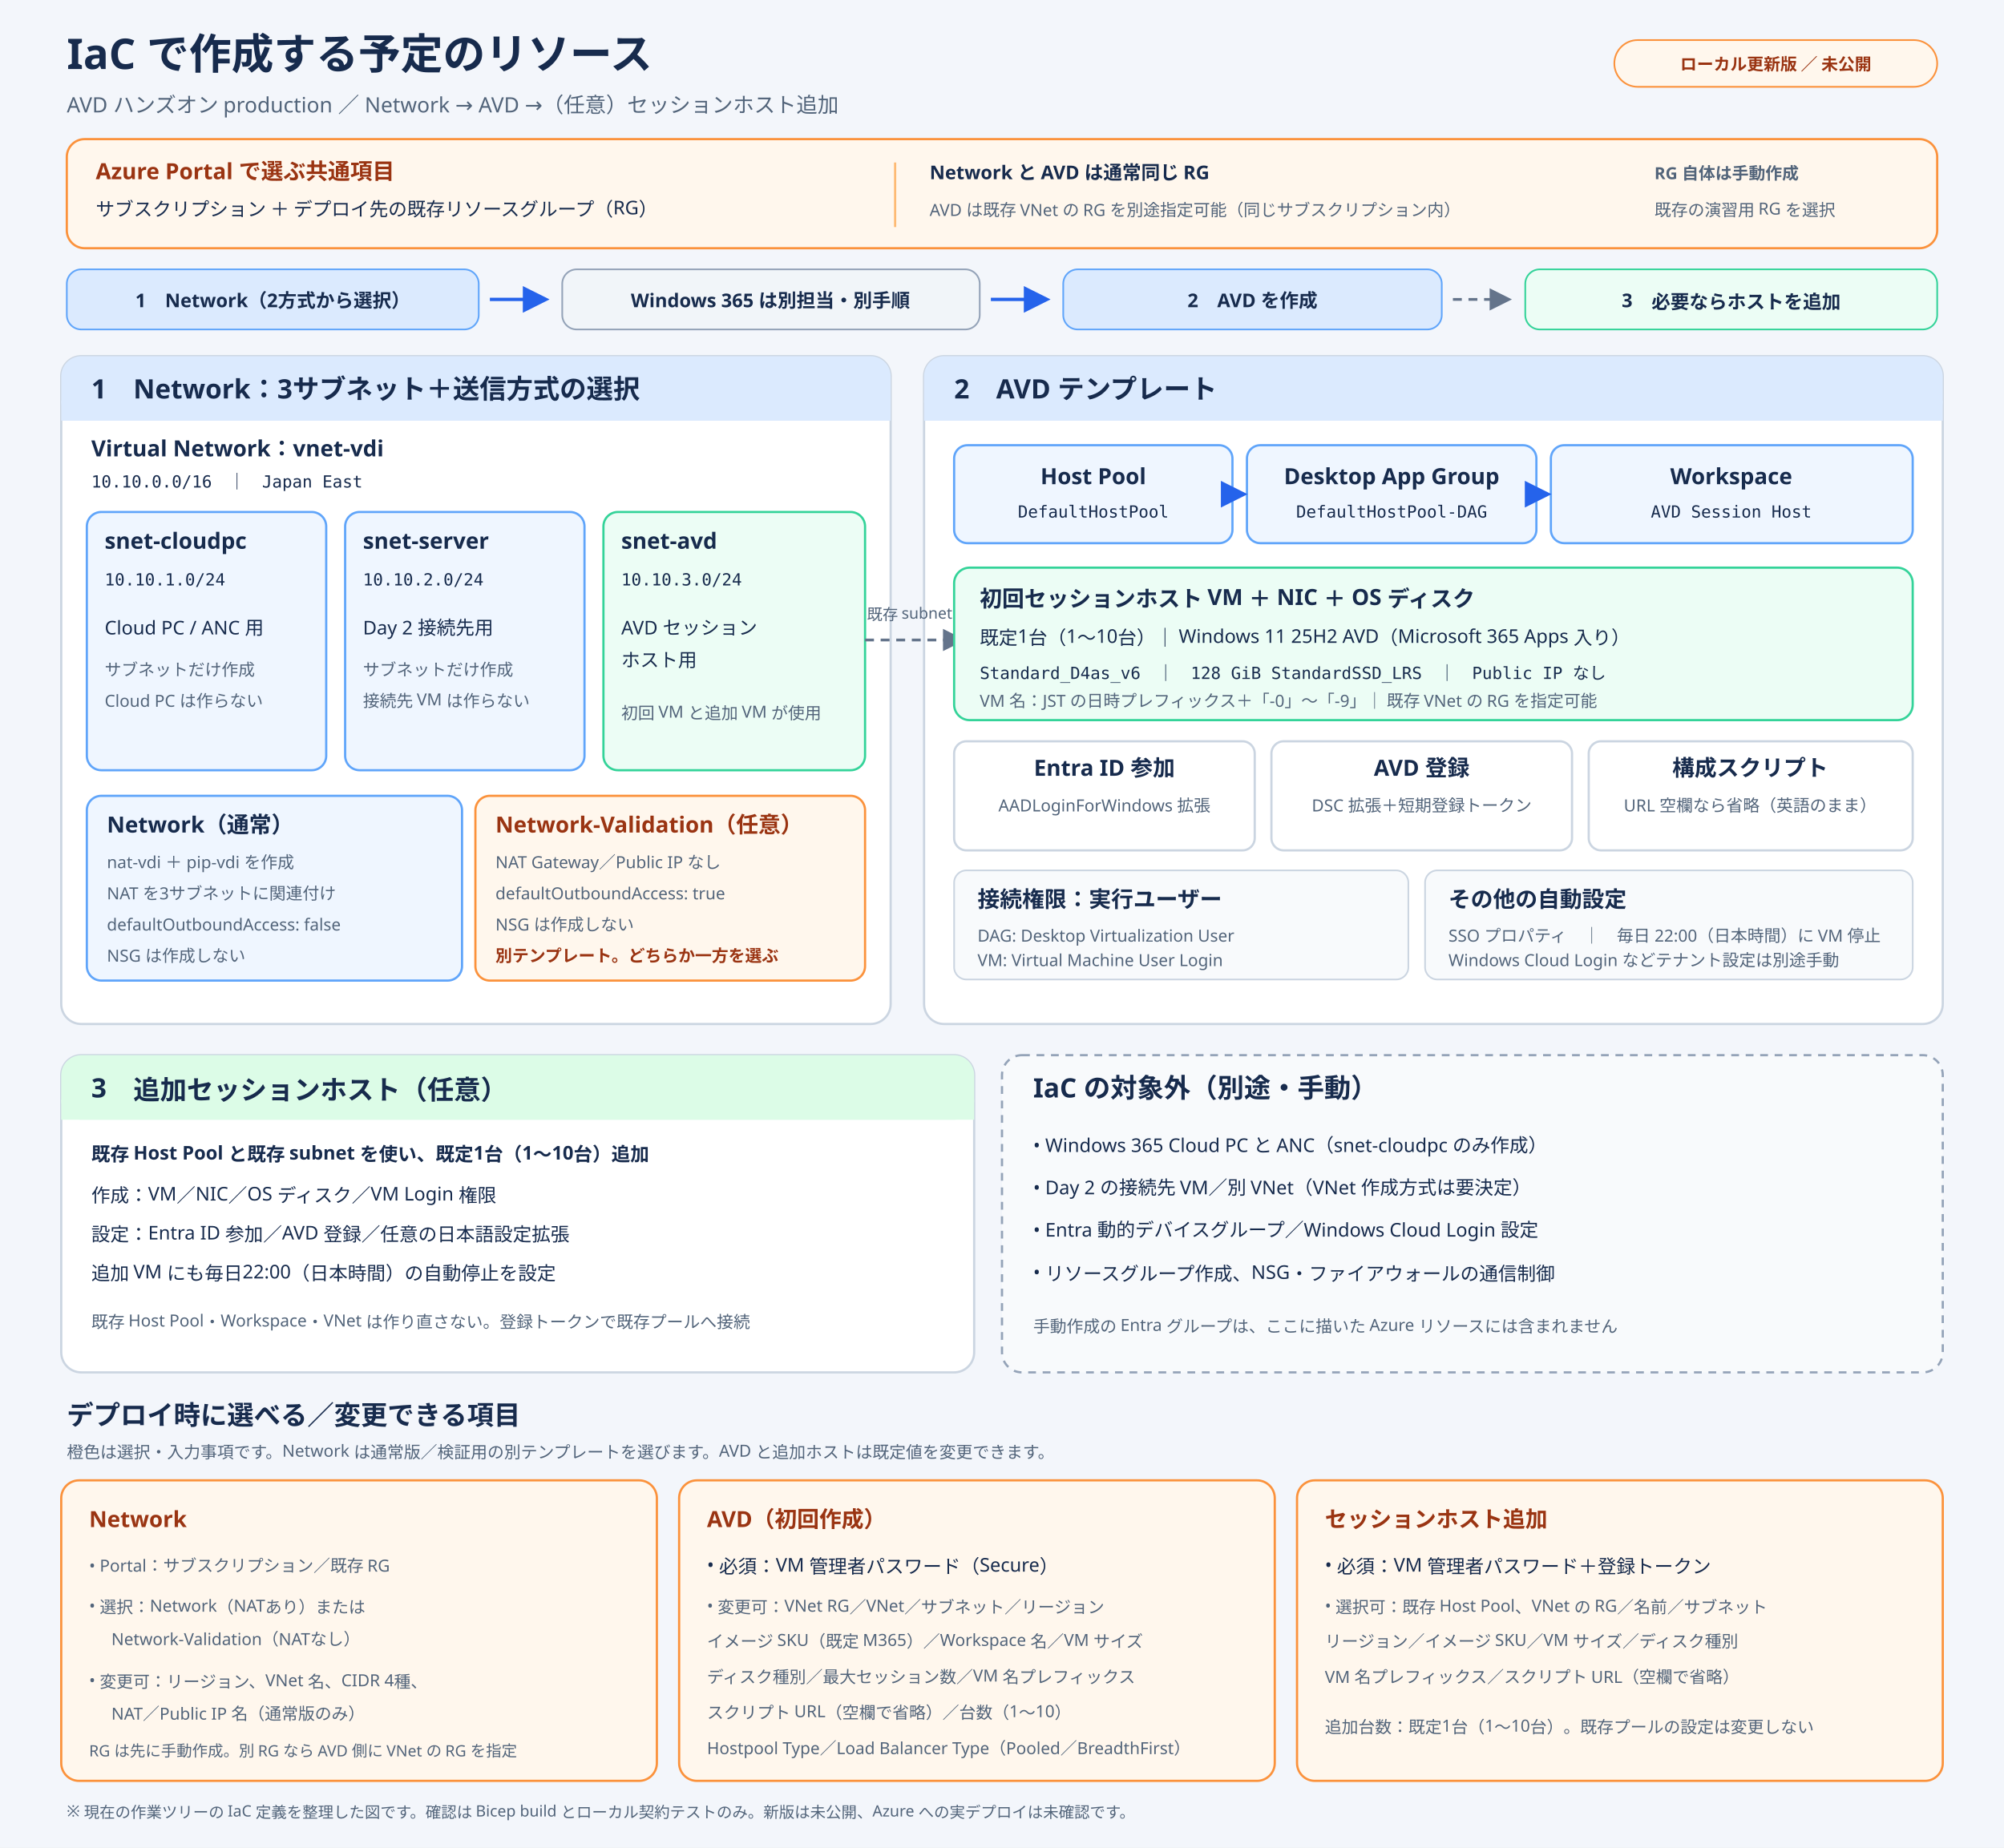
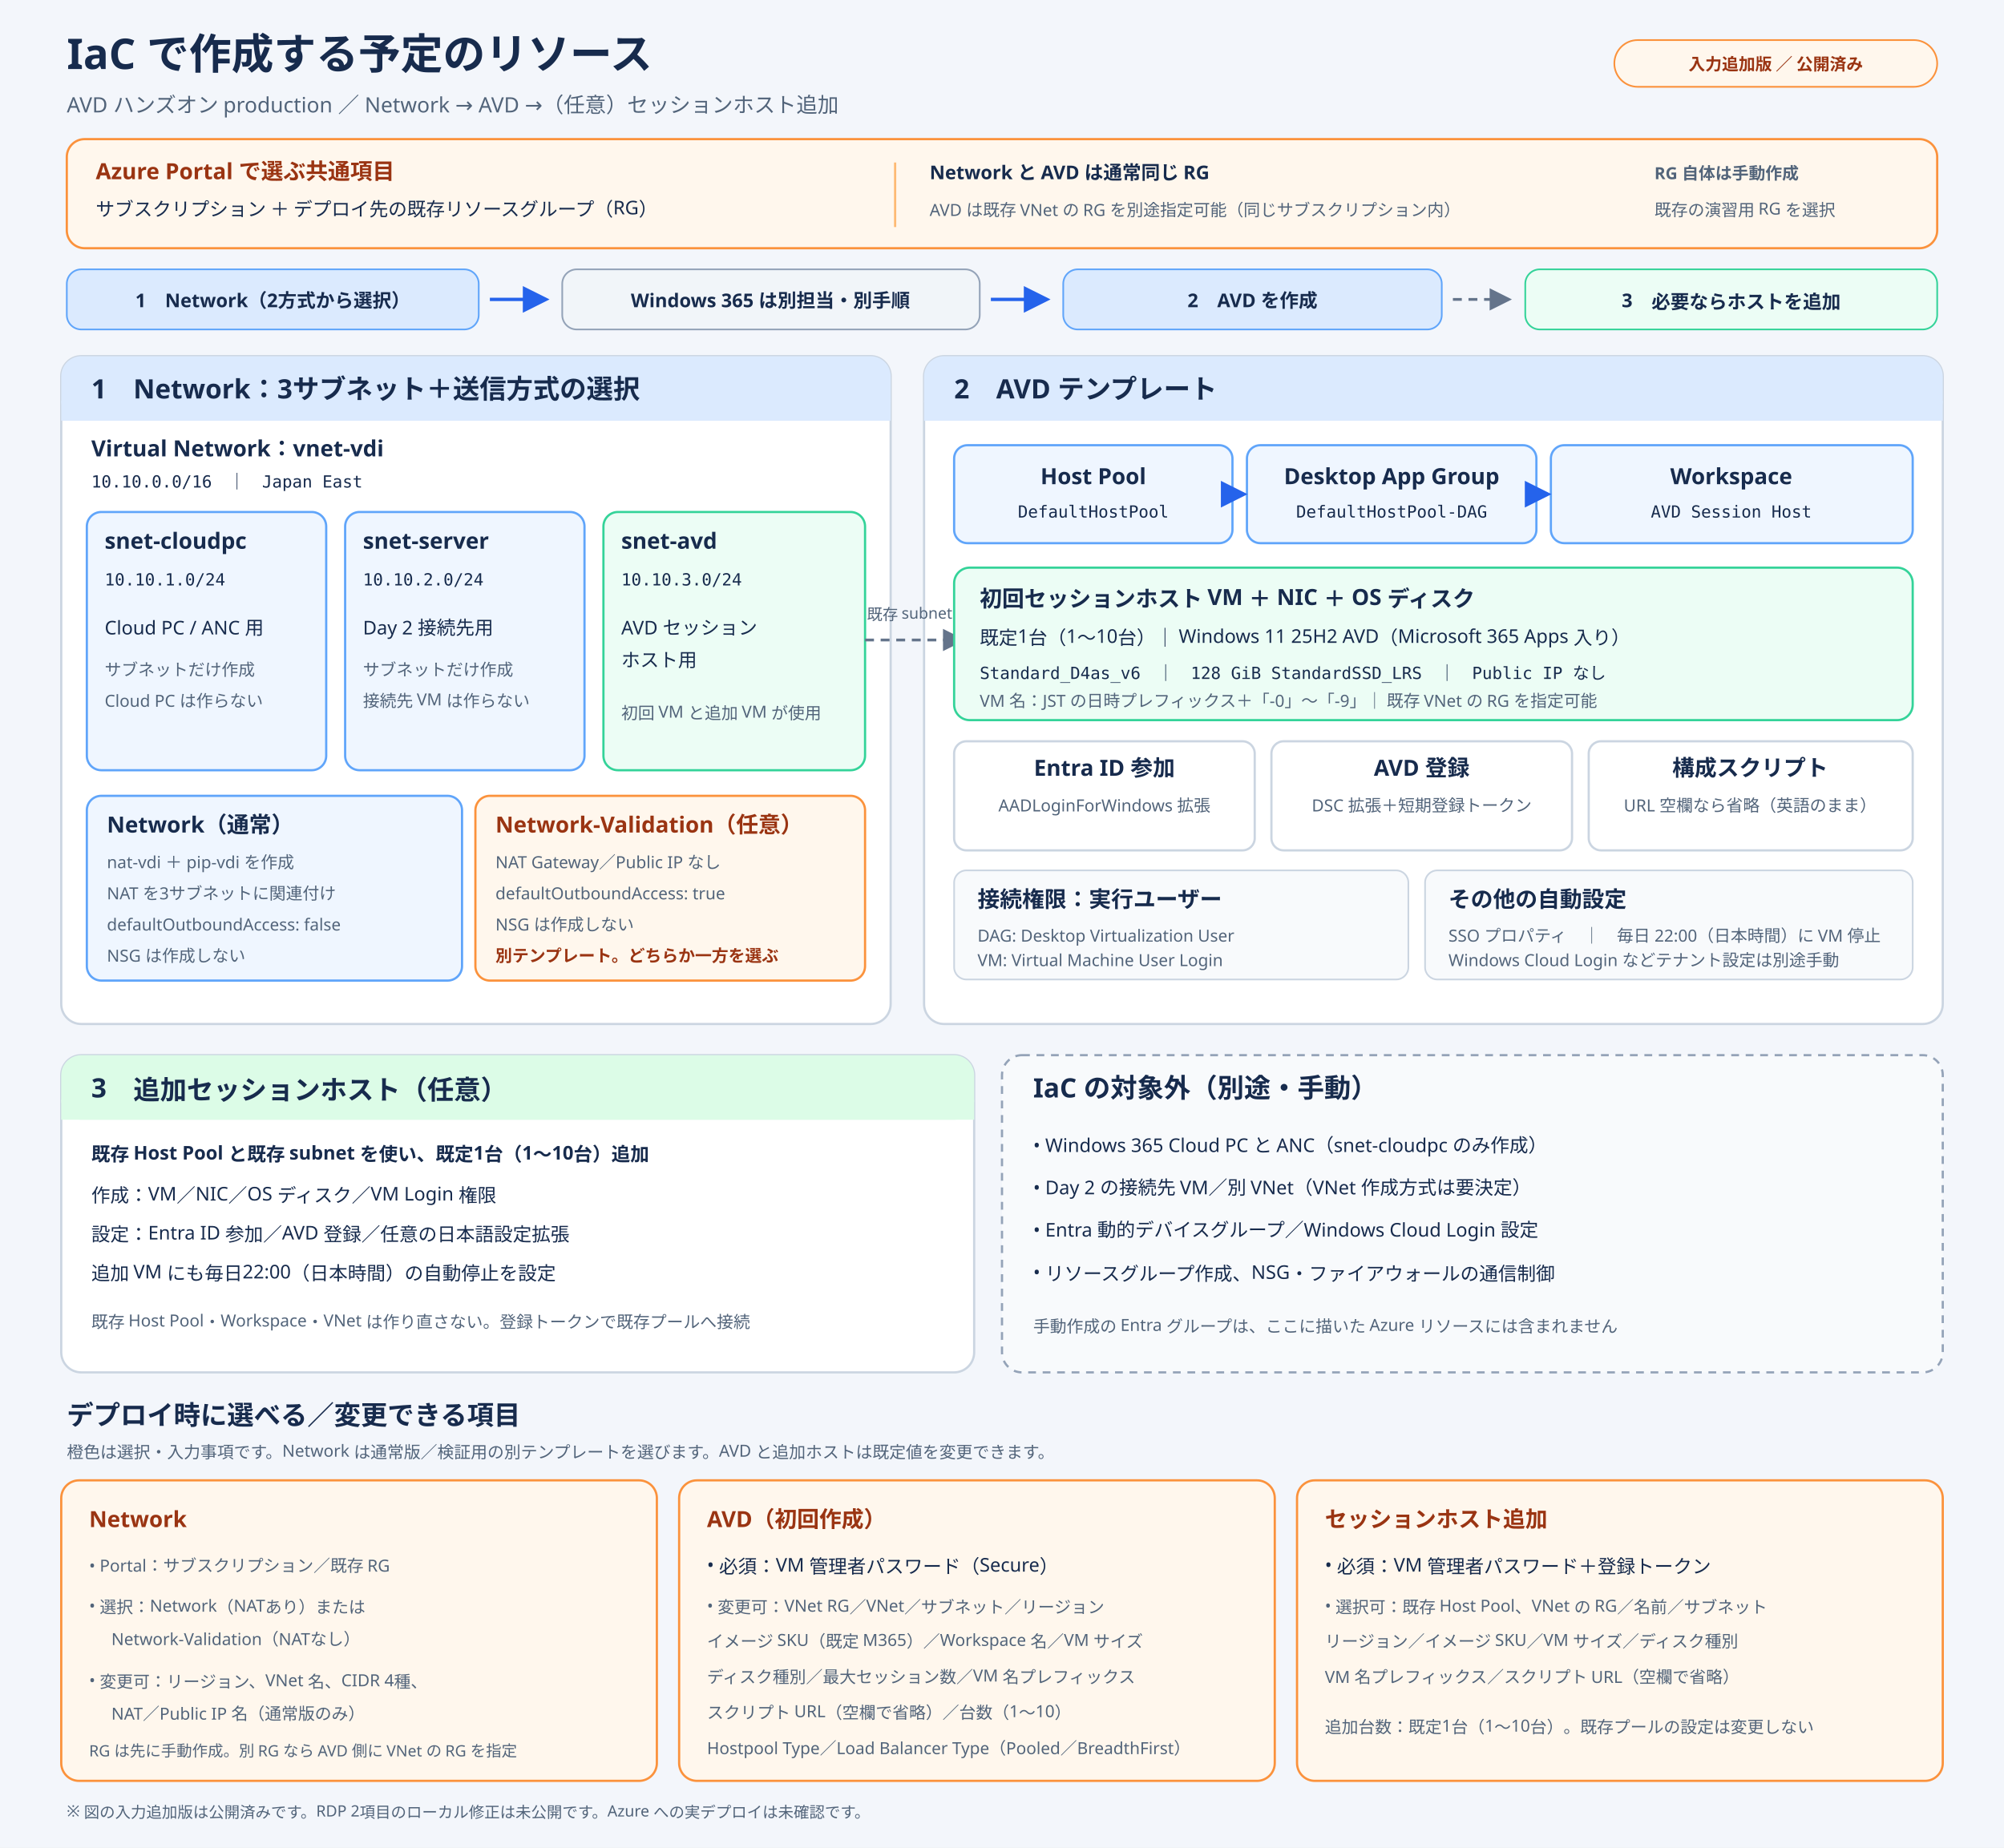
<svg xmlns="http://www.w3.org/2000/svg" width="1800" height="1660" viewBox="0 0 1800 1660" role="img" aria-labelledby="title desc">
  <defs>
    <marker id="arrowBlue" viewBox="0 0 10 10" refX="8.5" refY="5" markerWidth="8" markerHeight="8" orient="auto-start-reverse">
      <path d="M 0 0 L 10 5 L 0 10 z" fill="#2563eb" />
    </marker>
    <marker id="arrowSlate" viewBox="0 0 10 10" refX="8.5" refY="5" markerWidth="8" markerHeight="8" orient="auto-start-reverse">
      <path d="M 0 0 L 10 5 L 0 10 z" fill="#64748b" />
    </marker>
    <style>
      text { font-family: "Yu Gothic UI", "Meiryo", sans-serif; fill: #172b4d; }
      .title { font-size: 38px; font-weight: 700; }
      .subtitle { font-size: 19px; fill: #52647a; }
      .section { font-size: 24px; font-weight: 700; }
      .heading { font-size: 20px; font-weight: 700; }
      .body { font-size: 17px; }
      .small { font-size: 15px; fill: #52647a; }
      .tiny { font-size: 14px; fill: #52647a; }
      .code { font-family: Consolas, "Yu Gothic UI", monospace; font-size: 15px; fill: #172b4d; }
      .card { fill: #ffffff; stroke: #cbd5e1; stroke-width: 2; }
      .blue-card { fill: #eff6ff; stroke: #60a5fa; stroke-width: 2; }
      .green-card { fill: #ecfdf5; stroke: #34d399; stroke-width: 2; }
      .orange-card { fill: #fff7ed; stroke: #fb923c; stroke-width: 2; }
      .gray-card { fill: #f8fafc; stroke: #94a3b8; stroke-width: 2; stroke-dasharray: 7 6; }
      .line { stroke: #2563eb; stroke-width: 3; fill: none; marker-end: url(#arrowBlue); }
      .ref-line { stroke: #64748b; stroke-width: 2.5; fill: none; stroke-dasharray: 8 6; marker-end: url(#arrowSlate); }
    </style>
  </defs>
  <rect width="1800" height="1660" fill="#f3f6fb" />
  <text x="60" y="62" class="title">IaC で作成する予定のリソース</text>
  <text x="60" y="101" class="subtitle">AVD ハンズオン production ／ Network → AVD →（任意）セッションホスト追加</text>
  <rect x="1450" y="36" width="290" height="42" rx="21" fill="#fff7ed" stroke="#fb923c" stroke-width="1.5" />
-   <text x="1595" y="63" text-anchor="middle" class="small" style="font-weight:700;fill:#9a3412">ローカル更新版 ／ 未公開</text>
+   <text x="1595" y="63" text-anchor="middle" class="small" style="font-weight:700;fill:#9a3412">入力追加版 ／ 公開済み</text>
  <rect x="60" y="125" width="1680" height="98" rx="16" class="orange-card" />
  <text x="86" y="161" class="heading" style="fill:#9a3412">Azure Portal で選ぶ共通項目</text>
  <text x="86" y="194" class="body">サブスクリプション ＋ デプロイ先の既存リソースグループ（RG）</text>
  <line x1="804" y1="146" x2="804" y2="204" stroke="#fdba74" stroke-width="2" />
  <text x="835" y="161" class="body" style="font-weight:700">Network と AVD は通常同じ RG</text>
  <text x="835" y="194" class="small">AVD は既存 VNet の RG を別途指定可能（同じサブスクリプション内）</text>
  <text x="1486" y="161" class="small" style="font-weight:700">RG 自体は手動作成</text>
  <text x="1486" y="194" class="small">既存の演習用 RG を選択</text>
  <g>
    <rect x="60" y="242" width="370" height="54" rx="13" fill="#dbeafe" stroke="#60a5fa" stroke-width="1.5" />
    <text x="245" y="276" text-anchor="middle" class="body" style="font-weight:700">1　Network（2方式から選択）</text>
    <line x1="440" y1="269" x2="490" y2="269" class="line" />
    <rect x="505" y="242" width="375" height="54" rx="13" fill="#f1f5f9" stroke="#94a3b8" stroke-width="1.5" />
    <text x="692" y="276" text-anchor="middle" class="body" style="font-weight:700">Windows 365 は別担当・別手順</text>
    <line x1="890" y1="269" x2="940" y2="269" class="line" />
    <rect x="955" y="242" width="340" height="54" rx="13" fill="#dbeafe" stroke="#60a5fa" stroke-width="1.5" />
    <text x="1125" y="276" text-anchor="middle" class="body" style="font-weight:700">2　AVD を作成</text>
    <line x1="1305" y1="269" x2="1355" y2="269" class="ref-line" />
    <rect x="1370" y="242" width="370" height="54" rx="13" fill="#ecfdf5" stroke="#34d399" stroke-width="1.5" />
    <text x="1555" y="276" text-anchor="middle" class="body" style="font-weight:700">3　必要ならホストを追加</text>
  </g>
  <rect x="55" y="320" width="745" height="600" rx="18" class="card" />
  <rect x="55" y="320" width="745" height="58" rx="18" fill="#dbeafe" />
  <path d="M55 360 v18 h745 v-18" fill="#dbeafe" />
  <text x="82" y="358" class="section">1　Network：3サブネット＋送信方式の選択</text>
  <text x="82" y="410" class="heading">Virtual Network：vnet-vdi</text>
  <text x="82" y="438" class="code">10.10.0.0/16　｜　Japan East</text>
  <rect x="78" y="460" width="215" height="232" rx="13" class="blue-card" />
  <text x="94" y="493" class="heading">snet-cloudpc</text>
  <text x="94" y="526" class="code">10.10.1.0/24</text>
  <text x="94" y="570" class="body">Cloud PC / ANC 用</text>
  <text x="94" y="607" class="small">サブネットだけ作成</text>
  <text x="94" y="635" class="small">Cloud PC は作らない</text>
  <rect x="310" y="460" width="215" height="232" rx="13" class="blue-card" />
  <text x="326" y="493" class="heading">snet-server</text>
  <text x="326" y="526" class="code">10.10.2.0/24</text>
  <text x="326" y="570" class="body">Day 2 接続先用</text>
  <text x="326" y="607" class="small">サブネットだけ作成</text>
  <text x="326" y="635" class="small">接続先 VM は作らない</text>
  <rect x="542" y="460" width="235" height="232" rx="13" class="green-card" />
  <text x="558" y="493" class="heading">snet-avd</text>
  <text x="558" y="526" class="code">10.10.3.0/24</text>
  <text x="558" y="570" class="body">AVD セッション</text>
  <text x="558" y="599" class="body">ホスト用</text>
  <text x="558" y="646" class="small">初回 VM と追加 VM が使用</text>
  <rect x="78" y="715" width="337" height="166" rx="13" class="blue-card" />
  <text x="96" y="748" class="heading">Network（通常）</text>
  <text x="96" y="780" class="small">nat-vdi ＋ pip-vdi を作成</text>
  <text x="96" y="808" class="small">NAT を3サブネットに関連付け</text>
  <text x="96" y="836" class="small">defaultOutboundAccess: false</text>
  <text x="96" y="864" class="small">NSG は作成しない</text>
  <rect x="427" y="715" width="350" height="166" rx="13" class="orange-card" />
  <text x="445" y="748" class="heading" style="fill:#9a3412">Network-Validation（任意）</text>
  <text x="445" y="780" class="small">NAT Gateway／Public IP なし</text>
  <text x="445" y="808" class="small">defaultOutboundAccess: true</text>
  <text x="445" y="836" class="small">NSG は作成しない</text>
  <text x="445" y="864" class="small" style="font-weight:700;fill:#9a3412">別テンプレート。どちらか一方を選ぶ</text>
  <rect x="830" y="320" width="915" height="600" rx="18" class="card" />
  <rect x="830" y="320" width="915" height="58" rx="18" fill="#dbeafe" />
  <path d="M830 360 v18 h915 v-18" fill="#dbeafe" />
  <text x="857" y="358" class="section">2　AVD テンプレート</text>
  <path d="M777 575 H864" class="ref-line" />
  <text x="817" y="557" text-anchor="middle" class="tiny">既存 subnet</text>
  <rect x="857" y="400" width="250" height="88" rx="12" class="blue-card" />
  <text x="982" y="435" text-anchor="middle" class="heading">Host Pool</text>
  <text x="982" y="465" text-anchor="middle" class="code">DefaultHostPool</text>
  <rect x="1120" y="400" width="260" height="88" rx="12" class="blue-card" />
  <text x="1250" y="435" text-anchor="middle" class="heading">Desktop App Group</text>
  <text x="1250" y="465" text-anchor="middle" class="code">DefaultHostPool-DAG</text>
  <rect x="1393" y="400" width="325" height="88" rx="12" class="blue-card" />
  <text x="1555" y="435" text-anchor="middle" class="heading">Workspace</text>
  <text x="1555" y="465" text-anchor="middle" class="code">AVD Session Host</text>
  <line x1="1108" y1="444" x2="1117" y2="444" class="line" />
  <line x1="1381" y1="444" x2="1390" y2="444" class="line" />
  <rect x="857" y="510" width="861" height="137" rx="14" class="green-card" />
  <text x="880" y="545" class="heading">初回セッションホスト VM ＋ NIC ＋ OS ディスク</text>
  <text x="880" y="579" class="body">既定1台（1～10台）｜ Windows 11 25H2 AVD（Microsoft 365 Apps 入り）</text>
  <text x="880" y="610" class="code">Standard_D4as_v6　｜　128 GiB StandardSSD_LRS　｜　Public IP なし</text>
  <text x="880" y="635" class="small">VM 名：JST の日時プレフィックス＋「-0」～「-9」｜ 既存 VNet の RG を指定可能</text>
  <rect x="857" y="666" width="270" height="98" rx="11" class="card" />
  <text x="992" y="697" text-anchor="middle" class="heading">Entra ID 参加</text>
  <text x="992" y="729" text-anchor="middle" class="small">AADLoginForWindows 拡張</text>
  <rect x="1142" y="666" width="270" height="98" rx="11" class="card" />
  <text x="1277" y="697" text-anchor="middle" class="heading">AVD 登録</text>
  <text x="1277" y="729" text-anchor="middle" class="small">DSC 拡張＋短期登録トークン</text>
  <rect x="1427" y="666" width="291" height="98" rx="11" class="card" />
  <text x="1572" y="697" text-anchor="middle" class="heading">構成スクリプト</text>
  <text x="1572" y="729" text-anchor="middle" class="small">URL 空欄なら省略（英語のまま）</text>
  <rect x="857" y="782" width="408" height="98" rx="11" fill="#f8fafc" stroke="#cbd5e1" stroke-width="1.5" />
  <text x="878" y="815" class="heading">接続権限：実行ユーザー</text>
  <text x="878" y="846" class="small">DAG: Desktop Virtualization User</text>
  <text x="878" y="868" class="small">VM: Virtual Machine User Login</text>
  <rect x="1280" y="782" width="438" height="98" rx="11" fill="#f8fafc" stroke="#cbd5e1" stroke-width="1.5" />
  <text x="1301" y="815" class="heading">その他の自動設定</text>
  <text x="1301" y="846" class="small">SSO プロパティ　｜　毎日 22:00（日本時間）に VM 停止</text>
  <text x="1301" y="868" class="small">Windows Cloud Login などテナント設定は別途手動</text>
  <rect x="55" y="948" width="820" height="285" rx="18" class="card" />
  <rect x="55" y="948" width="820" height="58" rx="18" fill="#dcfce7" />
  <path d="M55 988 v18 h820 v-18" fill="#dcfce7" />
  <text x="82" y="986" class="section">3　追加セッションホスト（任意）</text>
  <text x="82" y="1043" class="body" style="font-weight:700">既存 Host Pool と既存 subnet を使い、既定1台（1～10台）追加</text>
  <text x="82" y="1080" class="body">作成：VM／NIC／OS ディスク／VM Login 権限</text>
  <text x="82" y="1115" class="body">設定：Entra ID 参加／AVD 登録／任意の日本語設定拡張</text>
  <text x="82" y="1150" class="body">追加 VM にも毎日22:00（日本時間）の自動停止を設定</text>
  <text x="82" y="1193" class="small">既存 Host Pool・Workspace・VNet は作り直さない。登録トークンで既存プールへ接続</text>
  <rect x="900" y="948" width="845" height="285" rx="18" class="gray-card" />
  <text x="928" y="986" class="section">IaC の対象外（別途・手動）</text>
  <text x="928" y="1035" class="body">• Windows 365 Cloud PC と ANC（snet-cloudpc のみ作成）</text>
  <text x="928" y="1073" class="body">• Day 2 の接続先 VM／別 VNet（VNet 作成方式は要決定）</text>
  <text x="928" y="1111" class="body">• Entra 動的デバイスグループ／Windows Cloud Login 設定</text>
  <text x="928" y="1149" class="body">• リソースグループ作成、NSG・ファイアウォールの通信制御</text>
  <text x="928" y="1197" class="small">手動作成の Entra グループは、ここに描いた Azure リソースには含まれません</text>
  <text x="60" y="1280" class="section">デプロイ時に選べる／変更できる項目</text>
  <text x="60" y="1310" class="small">橙色は選択・入力事項です。Network は通常版／検証用の別テンプレートを選びます。AVD と追加ホストは既定値を変更できます。</text>
  <rect x="55" y="1330" width="535" height="270" rx="16" class="orange-card" />
  <text x="80" y="1372" class="heading" style="fill:#9a3412">Network</text>
  <text x="80" y="1412" class="small">• Portal：サブスクリプション／既存 RG</text>
  <text x="80" y="1448" class="small">• 選択：Network（NATあり）または</text>
  <text x="100" y="1478" class="small">Network-Validation（NATなし）</text>
  <text x="80" y="1515" class="small">• 変更可：リージョン、VNet 名、CIDR 4種、</text>
  <text x="100" y="1545" class="small">NAT／Public IP 名（通常版のみ）</text>
  <text x="80" y="1578" class="tiny">RG は先に手動作成。別 RG なら AVD 側に VNet の RG を指定</text>
  <rect x="610" y="1330" width="535" height="270" rx="16" class="orange-card" />
  <text x="635" y="1372" class="heading" style="fill:#9a3412">AVD（初回作成）</text>
  <text x="635" y="1412" class="body">• 必須：VM 管理者パスワード（Secure）</text>
  <text x="635" y="1448" class="small">• 変更可：VNet RG／VNet／サブネット／リージョン</text>
  <text x="635" y="1480" class="small">  イメージ SKU（既定 M365）／Workspace 名／VM サイズ</text>
  <text x="635" y="1512" class="small">  ディスク種別／最大セッション数／VM 名プレフィックス</text>
  <text x="635" y="1544" class="small">  スクリプト URL（空欄で省略）／台数（1～10）</text>
  <text x="635" y="1576" class="small">  Hostpool Type／Load Balancer Type（Pooled／BreadthFirst）</text>
  <rect x="1165" y="1330" width="580" height="270" rx="16" class="orange-card" />
  <text x="1190" y="1372" class="heading" style="fill:#9a3412">セッションホスト追加</text>
  <text x="1190" y="1412" class="body">• 必須：VM 管理者パスワード＋登録トークン</text>
  <text x="1190" y="1448" class="small">• 選択可：既存 Host Pool、VNet の RG／名前／サブネット</text>
  <text x="1190" y="1480" class="small">  リージョン／イメージ SKU／VM サイズ／ディスク種別</text>
  <text x="1190" y="1512" class="small">  VM 名プレフィックス／スクリプト URL（空欄で省略）</text>
  <text x="1190" y="1557" class="small">追加台数：既定1台（1～10台）。既存プールの設定は変更しない</text>
-   <text x="60" y="1632" class="tiny">※ 現在の作業ツリーの IaC 定義を整理した図です。確認は Bicep build とローカル契約テストのみ。新版は未公開、Azure への実デプロイは未確認です。</text>
+   <text x="60" y="1632" class="tiny">※ 図の入力追加版は公開済みです。RDP 2項目のローカル修正は未公開です。Azure への実デプロイは未確認です。</text>
</svg>
